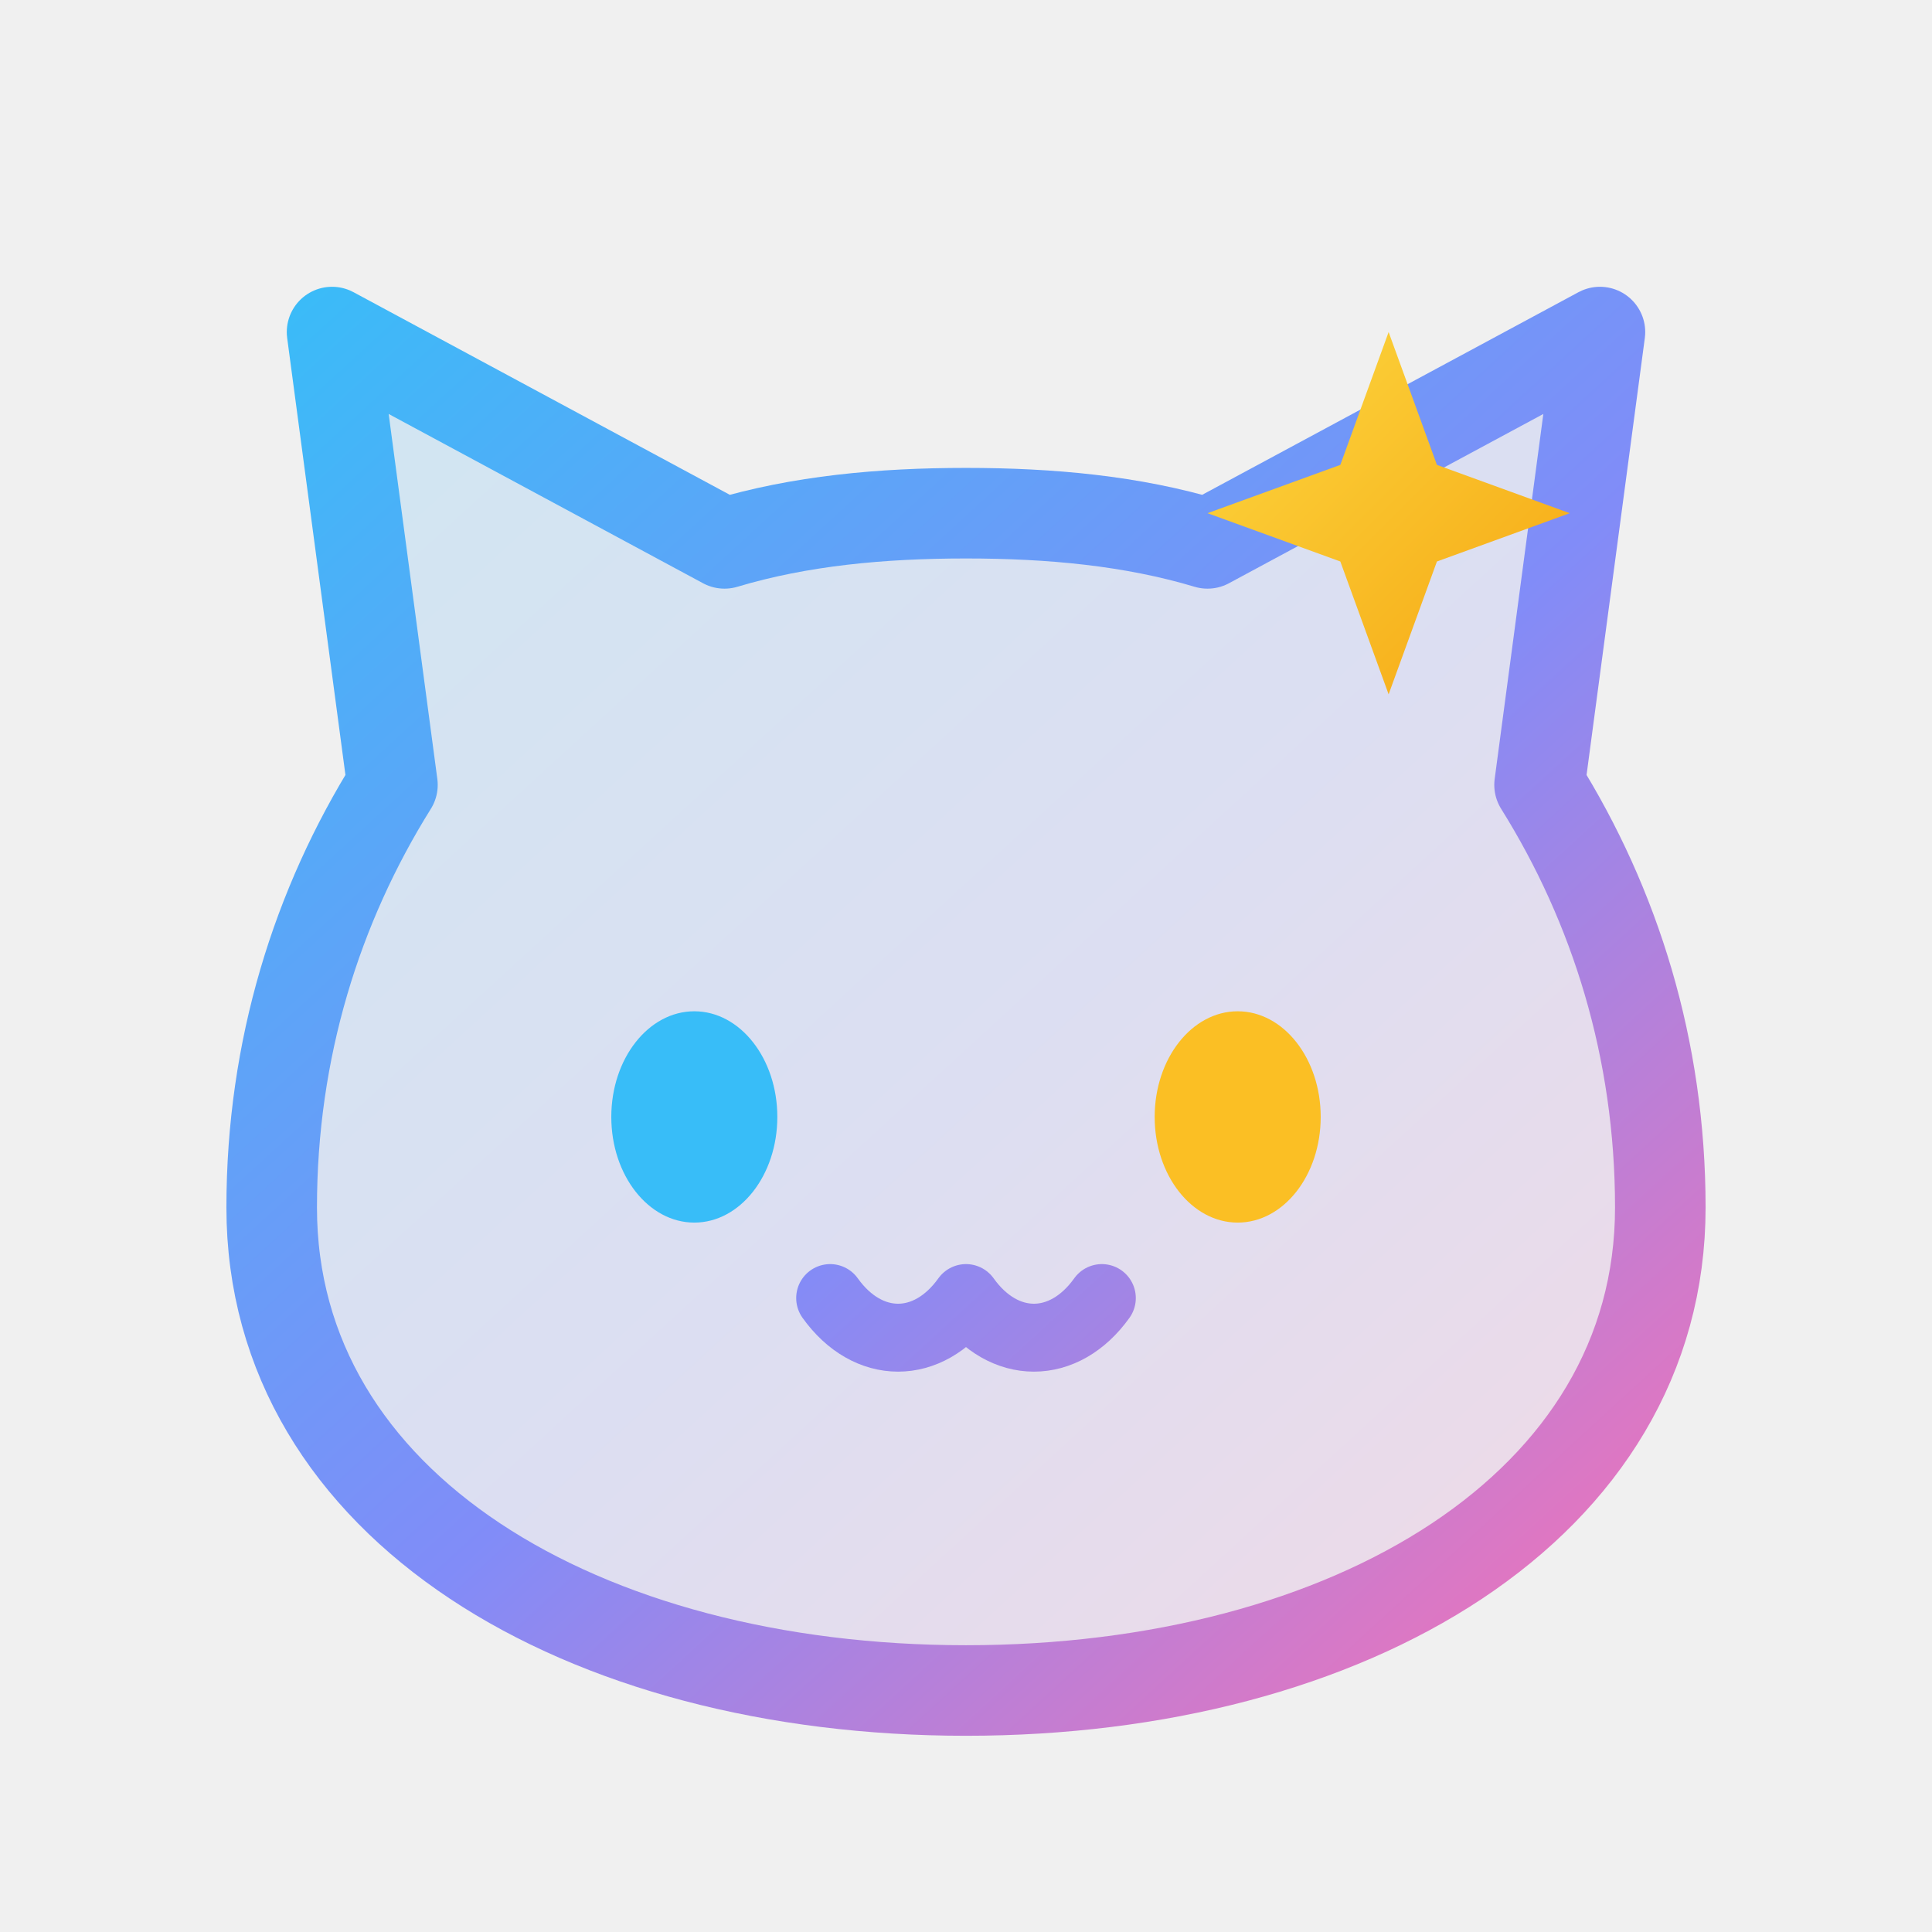
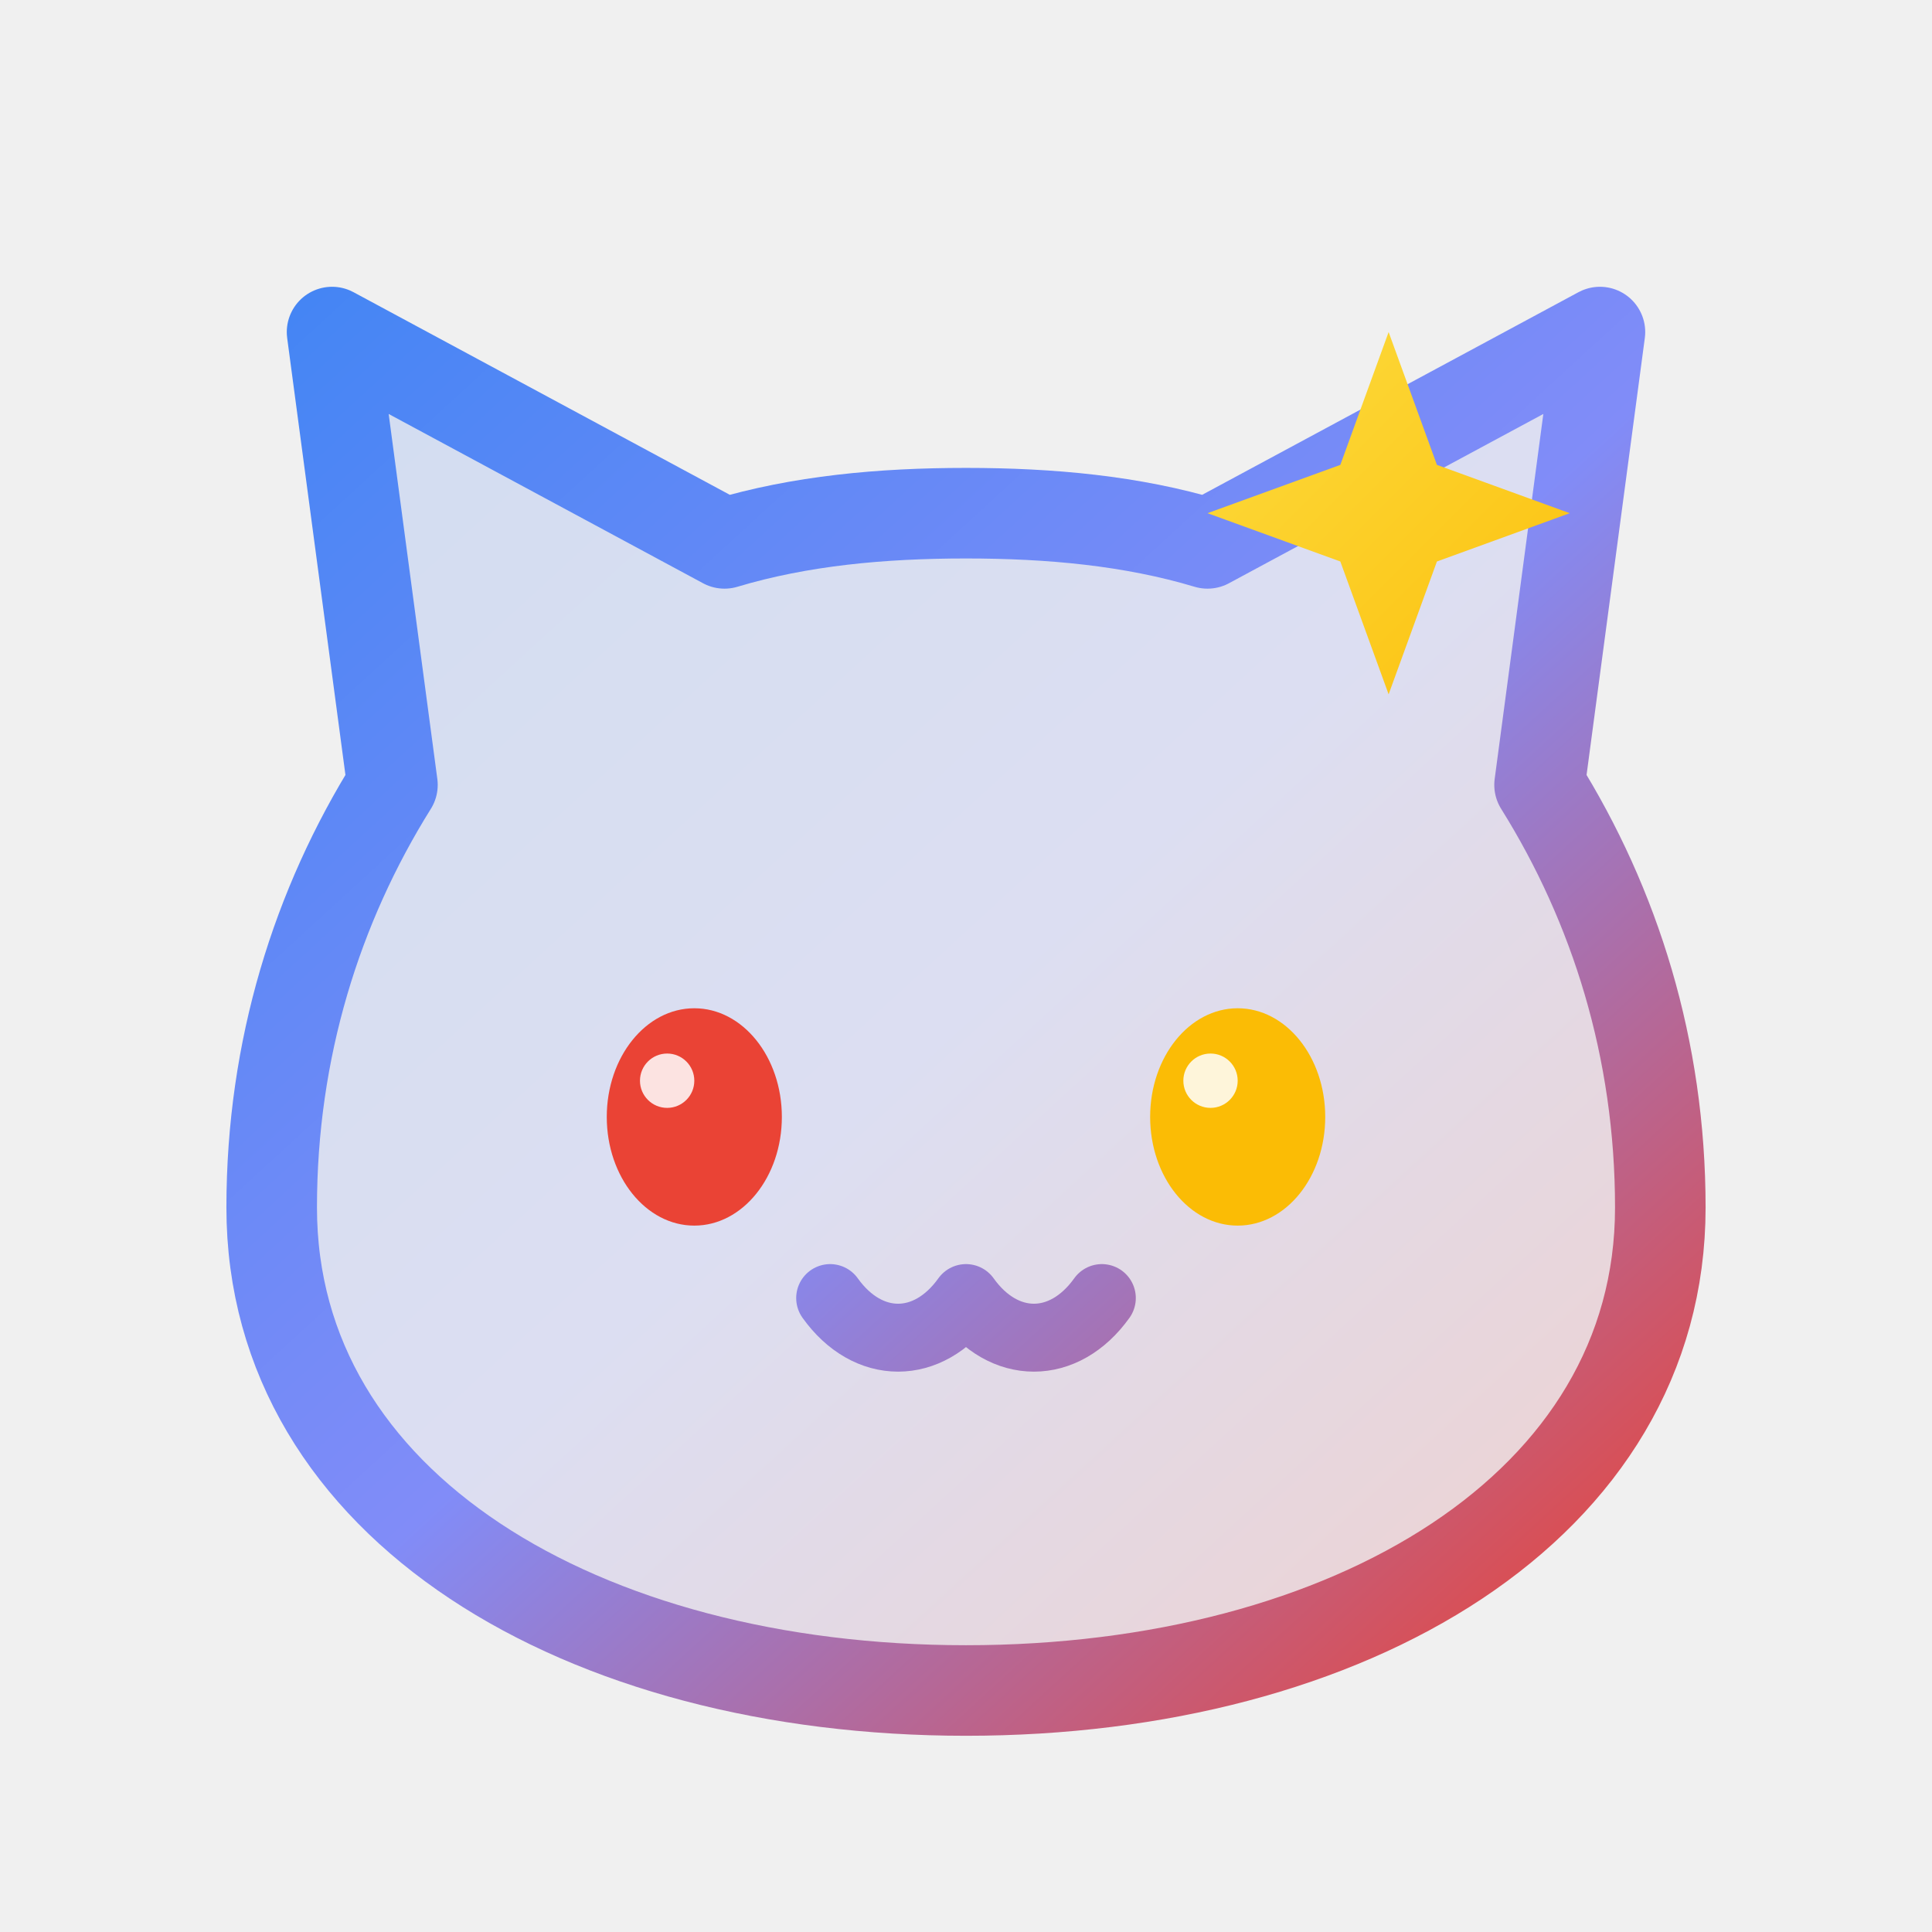
<svg xmlns="http://www.w3.org/2000/svg" viewBox="0 0 128 128" fill="none">
  <defs>
    <linearGradient id="catGrad" x1="20" y1="16" x2="108" y2="112" gradientUnits="userSpaceOnUse">
-       <stop offset="0%" stop-color="#38BDF8" />
-       <stop offset="55%" stop-color="#818CF8" />
-       <stop offset="100%" stop-color="#F472B6" />
+       <stop offset="0%" stop-color="#4285F4" />
+       <stop offset="52%" stop-color="#818CF8" />
+       <stop offset="100%" stop-color="#EA4335" />
    </linearGradient>
    <linearGradient id="starGrad" x1="76" y1="18" x2="108" y2="50" gradientUnits="userSpaceOnUse">
      <stop offset="0%" stop-color="#FDE047" />
-       <stop offset="100%" stop-color="#F59E0B" />
+       <stop offset="100%" stop-color="#FBBC05" />
    </linearGradient>
  </defs>
  <path d="M26 52L22 22L48 36C53 34.5 58.4 34 64 34C69.6 34 75 34.5 80 36L106 22L102 52C107 60 110 69.5 110 80C110 99.8 89.4 112 64 112C38.6 112 18 99.8 18 80C18 69.5 21 60 26 52Z" fill="url(#catGrad)" fill-opacity="0.18" stroke="url(#catGrad)" stroke-width="6" stroke-linecap="round" stroke-linejoin="round" />
-   <ellipse cx="46" cy="74" rx="5.5" ry="7" fill="#38BDF8" />
-   <ellipse cx="82" cy="74" rx="5.5" ry="7" fill="#FBBF24" />
+   <ellipse cx="46" cy="74" rx="5.8" ry="7.2" fill="#EA4335" />
+   <circle cx="44.2" cy="71.6" r="1.8" fill="#FFFFFF" fill-opacity="0.85" />
+   <ellipse cx="82" cy="74" rx="5.8" ry="7.2" fill="#FBBC05" />
+   <circle cx="80.2" cy="71.6" r="1.8" fill="#FFFFFF" fill-opacity="0.85" />
  <path d="M55 86C57.5 89.5 61.5 89.5 64 86C66.5 89.5 70.5 89.5 73 86" stroke="url(#catGrad)" stroke-width="4.5" stroke-linecap="round" stroke-linejoin="round" />
  <path d="M92 22L95.2 30.8L104 34L95.2 37.2L92 46L88.8 37.2L80 34L88.8 30.8L92 22Z" fill="url(#starGrad)" />
</svg>
